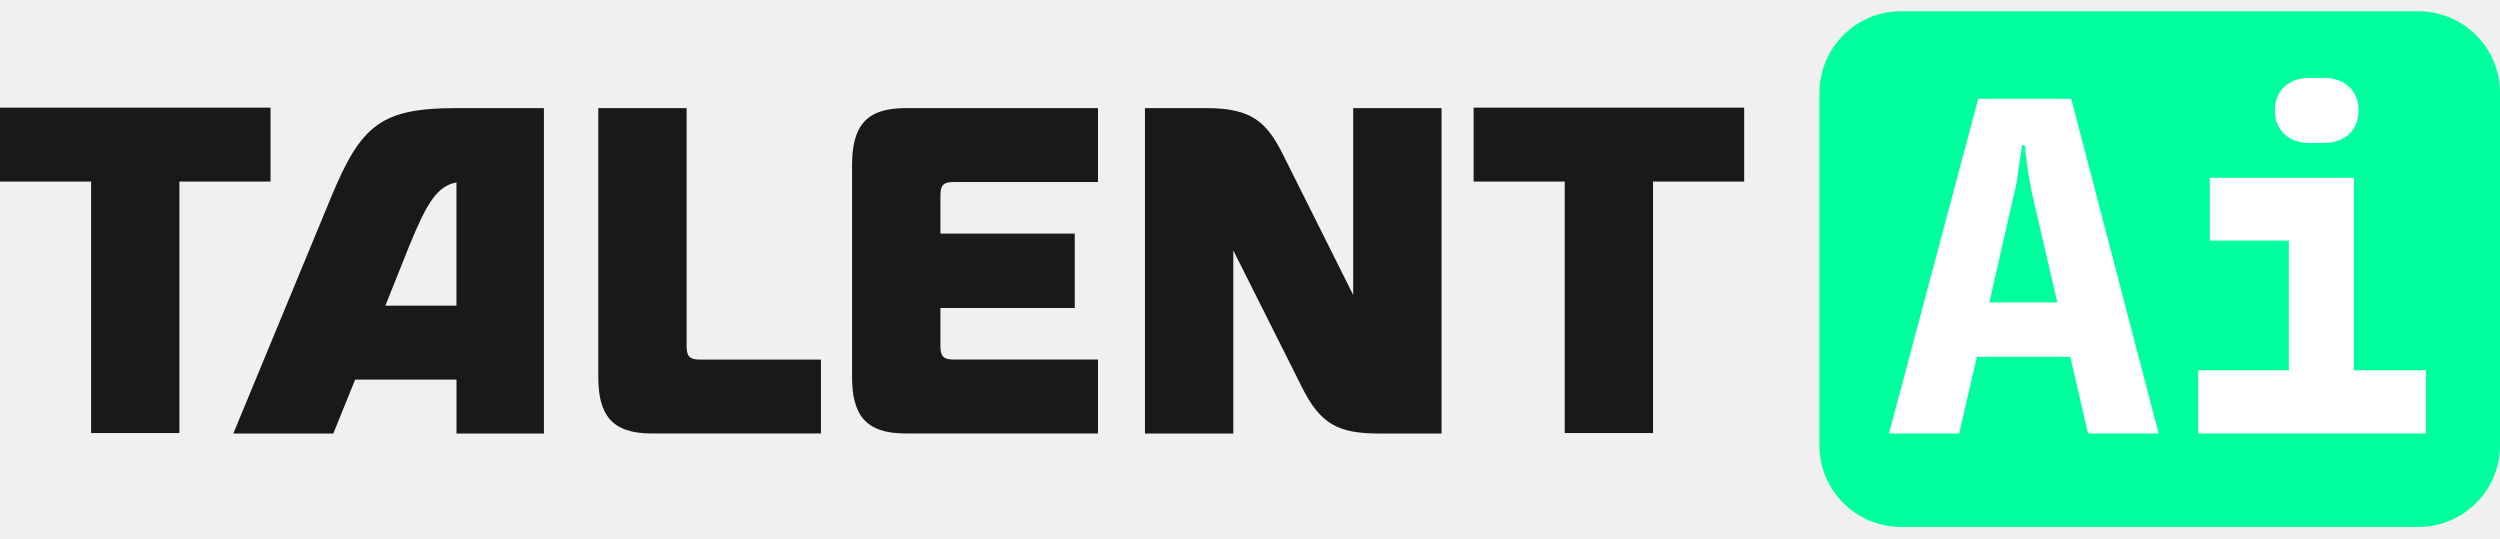
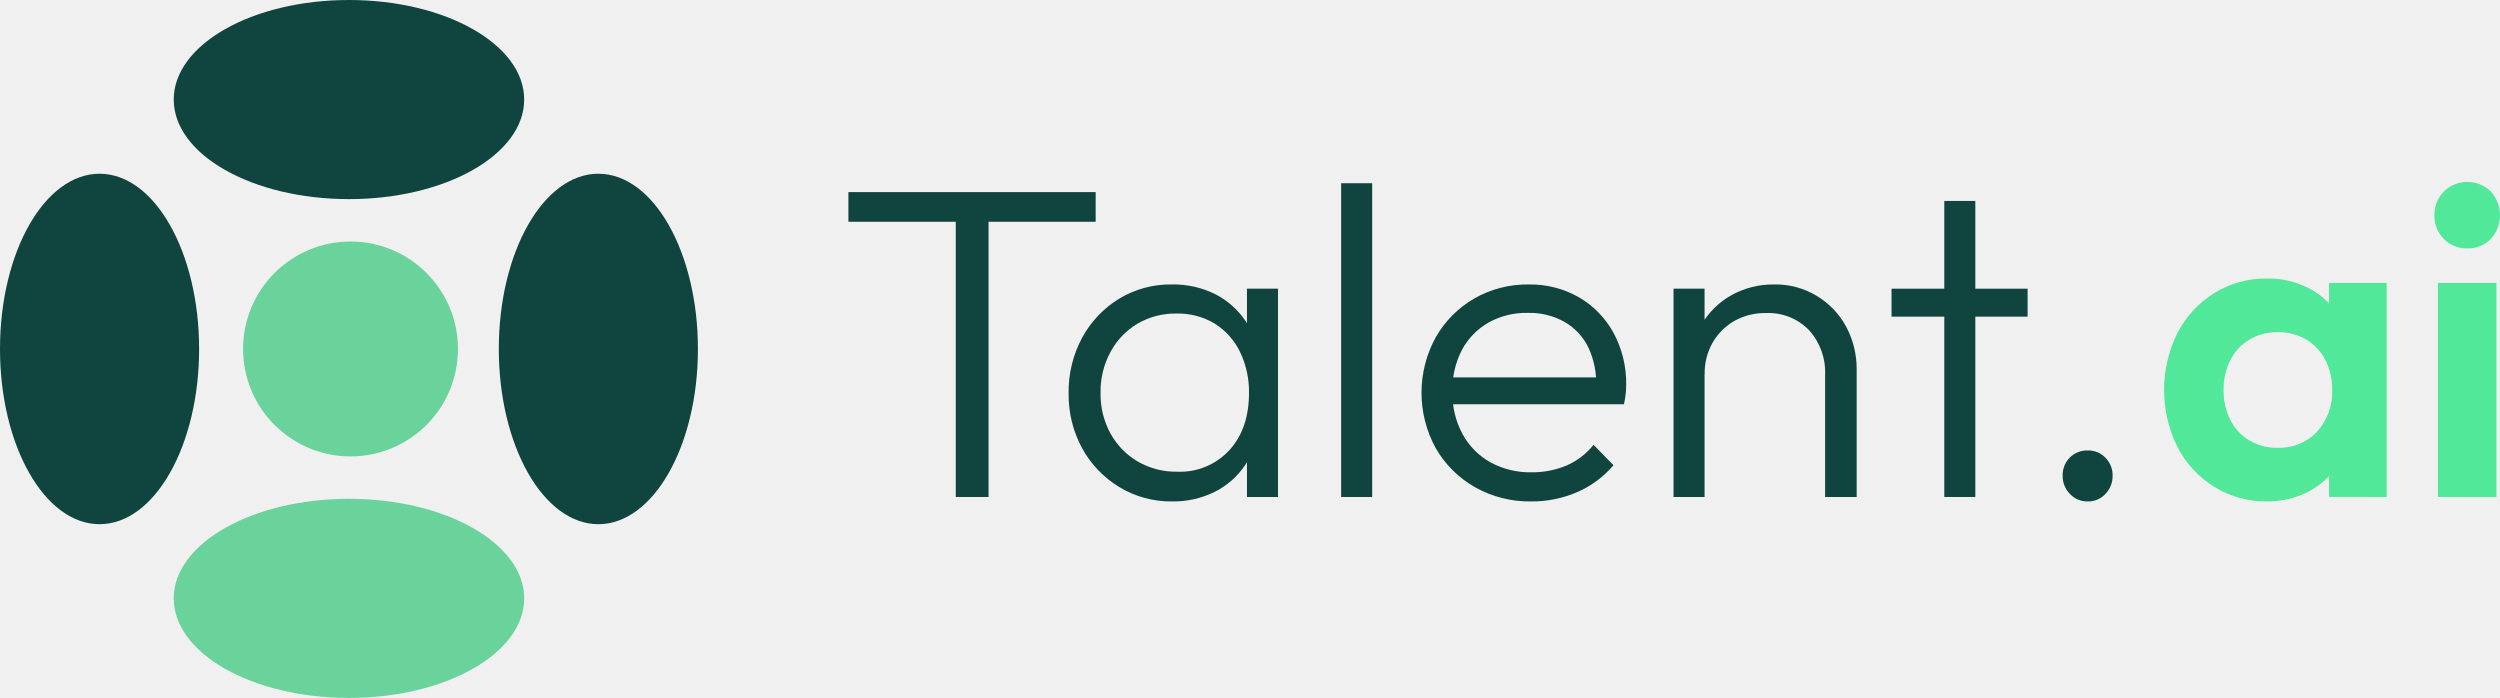
- <svg xmlns="http://www.w3.org/2000/svg" width="144" height="31" viewBox="0 0 144 31" fill="none">
-   <path d="M139.3 0.648H109.501C106.905 0.648 104.801 2.752 104.801 5.347V25.653C104.801 28.248 106.905 30.352 109.501 30.352H139.3C141.896 30.352 144 28.248 144 25.653V5.347C144 2.752 141.896 0.648 139.3 0.648Z" fill="#00FF9D" />
-   <path d="M113.949 5.69H119.304L124.338 24.969H120.269L119.25 20.552H113.868L112.849 24.969H108.806L113.947 5.69H113.949ZM118.501 17.417L117.028 11.071C116.975 10.804 116.921 10.513 116.868 10.2C116.815 9.888 116.769 9.589 116.733 9.303C116.697 9 116.661 8.688 116.625 8.366H116.464C116.428 8.688 116.385 9 116.33 9.303C116.294 9.589 116.254 9.888 116.209 10.2C116.163 10.513 116.107 10.802 116.035 11.071L114.589 17.417H118.497H118.501Z" fill="white" />
-   <path d="M126.615 21.328H131.837V13.857H127.285V10.242H135.587V21.328H139.738V24.969H126.617V21.328H126.615ZM131.033 6.36C131.033 5.788 131.216 5.334 131.582 4.995C131.947 4.656 132.433 4.486 133.041 4.486H133.844C134.451 4.486 134.938 4.656 135.303 4.995C135.668 5.334 135.852 5.79 135.852 6.36C135.852 6.93 135.668 7.386 135.303 7.725C134.938 8.063 134.442 8.234 133.817 8.234H133.041C132.433 8.234 131.947 8.065 131.582 7.725C131.216 7.386 131.033 6.93 131.033 6.36Z" fill="white" />
-   <path d="M15.583 6.201V10.458H10.334V24.943H5.247V10.458H0V6.201H15.583Z" fill="#191919" />
-   <path d="M31.329 6.227V24.971H26.294V21.865H20.457L19.198 24.971H13.44L19.09 11.315C20.803 7.191 21.956 6.227 26.292 6.227H31.327H31.329ZM26.294 10.511C25.17 10.698 24.555 11.769 23.589 14.126L22.196 17.607H26.292V10.511H26.294Z" fill="#191919" />
-   <path d="M47.286 20.713V24.969H37.541C35.211 24.969 34.461 23.872 34.461 21.703V6.227H39.549V19.91C39.549 20.499 39.683 20.713 40.325 20.713H47.286Z" fill="#191919" />
-   <path d="M54.169 11.287V13.456H61.906V17.739H54.169V19.908C54.169 20.497 54.303 20.711 54.944 20.711H63.244V24.968H52.158C49.828 24.968 49.079 23.87 49.079 21.701V9.521C49.079 7.325 49.828 6.227 52.158 6.227H63.244V10.484H54.944C54.301 10.484 54.169 10.698 54.169 11.287Z" fill="#191919" />
-   <path d="M83.033 6.227V24.971H79.444C77.088 24.971 76.043 24.436 74.974 22.267L71.037 14.421V24.971H65.949V6.227H69.456C72.106 6.227 72.963 7.003 73.955 9.012L77.945 16.991V6.227H83.033Z" fill="#191919" />
-   <path d="M100.465 6.201V10.458H95.216V24.943H90.129V10.458H84.88V6.201H100.463H100.465Z" fill="#191919" />
+ <svg xmlns="http://www.w3.org/2000/svg" viewBox="0 0 465.81 130.04">
+   <defs>
+     <style>.cls-1{fill:#6ad39c;}.cls-2{fill:#10453f;}.cls-3{fill:#52e899;}</style>
+   </defs>
+   <g id="Layer_2" data-name="Layer 2">
+     <g id="Layer_1-2" data-name="Layer 1">
+       <circle class="cls-1" cx="65.31" cy="65.02" r="20.02" />
+       <ellipse class="cls-2" cx="111.49" cy="65.02" rx="18.55" ry="32.65" />
+       <ellipse class="cls-2" cx="18.55" cy="65.02" rx="18.55" ry="32.65" />
+       <ellipse class="cls-1" cx="65.02" cy="111.49" rx="32.65" ry="18.55" />
+       <ellipse class="cls-2" cx="65.02" cy="18.55" rx="32.65" ry="18.55" />
+       <path class="cls-2" d="M158.08,41.32V35.79h46.07v5.53Zm20,51.28V37.36h6.11V92.6Z" />
+       <path class="cls-2" d="M218.44,93.43a18.55,18.55,0,0,1-9.91-2.69,19.22,19.22,0,0,1-6.9-7.22,20.75,20.75,0,0,1-2.52-10.24,21.13,21.13,0,0,1,2.52-10.36,19.21,19.21,0,0,1,6.9-7.27A18.38,18.38,0,0,1,218.35,53a17.47,17.47,0,0,1,8,1.77,15.12,15.12,0,0,1,5.7,5,16.11,16.11,0,0,1,2.68,7.39V79.22A16.43,16.43,0,0,1,232,86.66a14.94,14.94,0,0,1-5.7,5A17.27,17.27,0,0,1,218.44,93.43Zm.9-5.54a12.49,12.49,0,0,0,9.71-4q3.66-4,3.67-10.65A17,17,0,0,0,231,65.48a12.73,12.73,0,0,0-4.71-5.21,13.25,13.25,0,0,0-7.06-1.85,14,14,0,0,0-7.31,1.9,13.63,13.63,0,0,0-5,5.24,15.46,15.46,0,0,0-1.86,7.64,15.19,15.19,0,0,0,1.86,7.59A13.72,13.72,0,0,0,212,86,14.26,14.26,0,0,0,219.34,87.89Zm13,4.71V82.2l1.16-9.58-1.16-9.33v-9.5h5.78V92.6Z" />
+       <path class="cls-2" d="M249.89,92.6V34.14h5.78V92.6Z" />
+       <path class="cls-2" d="M285.32,93.43a20.68,20.68,0,0,1-10.49-2.65,19.52,19.52,0,0,1-7.31-7.26,21.45,21.45,0,0,1,0-20.69,19.51,19.51,0,0,1,7.18-7.22A19.86,19.86,0,0,1,284.82,53a18.24,18.24,0,0,1,9.37,2.39A17.16,17.16,0,0,1,300.63,62,19.85,19.85,0,0,1,303,71.79a15.09,15.09,0,0,1-.09,1.53,15.83,15.83,0,0,1-.33,2H269v-5h30.46l-2.06,1.82a15.85,15.85,0,0,0-1.44-7.39A11.18,11.18,0,0,0,291.55,60a13.27,13.27,0,0,0-6.9-1.7,14.4,14.4,0,0,0-7.34,1.82,12.86,12.86,0,0,0-4.92,5.08A16,16,0,0,0,270.62,73a16,16,0,0,0,1.86,7.84,13.3,13.3,0,0,0,5.2,5.29A15.42,15.42,0,0,0,285.4,88a16.38,16.38,0,0,0,6.52-1.28,13.16,13.16,0,0,0,5-3.84l3.71,3.8a18.47,18.47,0,0,1-6.73,5A21.08,21.08,0,0,1,285.32,93.43Z" />
+       <path class="cls-2" d="M311.82,92.6V53.79h5.78V92.6Zm28.24,0V69.81a11.61,11.61,0,0,0-3-8.3,10.48,10.48,0,0,0-8-3.18,11.65,11.65,0,0,0-5.95,1.49,11,11,0,0,0-4,4,11.45,11.45,0,0,0-1.49,5.86L315,68.24A14.9,14.9,0,0,1,322.6,55a16.06,16.06,0,0,1,8-2,14.73,14.73,0,0,1,7.92,2.14A15,15,0,0,1,344,60.89a16.65,16.65,0,0,1,1.94,7.93V92.6Z" />
+       <path class="cls-2" d="M352.44,59V53.79h25.35V59Zm9.83,33.6V37.44h5.78V92.6Z" />
+       <path class="cls-2" d="M389,93.43A4.43,4.43,0,0,1,385.64,92a4.74,4.74,0,0,1-1.32-3.38,4.64,4.64,0,0,1,1.32-3.35A4.5,4.5,0,0,1,389,83.93a4.4,4.4,0,0,1,3.3,1.36,4.65,4.65,0,0,1,1.33,3.35A4.75,4.75,0,0,1,392.32,92,4.33,4.33,0,0,1,389,93.43Z" />
+       <path class="cls-3" d="M422.38,93.43a18.21,18.21,0,0,1-9.83-2.73,19,19,0,0,1-6.85-7.43,23.94,23.94,0,0,1,0-21.22,19,19,0,0,1,6.85-7.43,18.21,18.21,0,0,1,9.83-2.73,16.58,16.58,0,0,1,7.68,1.74,13.81,13.81,0,0,1,5.41,4.83,13.64,13.64,0,0,1,2.19,7V79.8a13.54,13.54,0,0,1-2.19,7,14.29,14.29,0,0,1-5.41,4.83A16.35,16.35,0,0,1,422.38,93.43Zm2-10a9.58,9.58,0,0,0,7.35-3,11,11,0,0,0,2.81-7.8,11.82,11.82,0,0,0-1.28-5.57,9.51,9.51,0,0,0-3.55-3.8,10.16,10.16,0,0,0-5.33-1.37,10,10,0,0,0-5.24,1.37,9.37,9.37,0,0,0-3.55,3.8,11.7,11.7,0,0,0-1.28,5.57,11.93,11.93,0,0,0,1.28,5.66,9.41,9.41,0,0,0,3.55,3.79A10,10,0,0,0,424.36,83.44Zm9.58,9.16V81.87l1.73-9.75-1.73-9.57V52.72h10.73V92.6Z" />
+       <path class="cls-3" d="M459.7,46.28a5.86,5.86,0,0,1-4.38-1.78,6.07,6.07,0,0,1-1.73-4.41,6.13,6.13,0,0,1,1.73-4.38,6.23,6.23,0,0,1,8.8,0,6.56,6.56,0,0,1,0,8.79A5.81,5.81,0,0,1,459.7,46.28ZM454.25,92.6V52.72h10.9V92.6Z" />
+     </g>
+   </g>
</svg>
